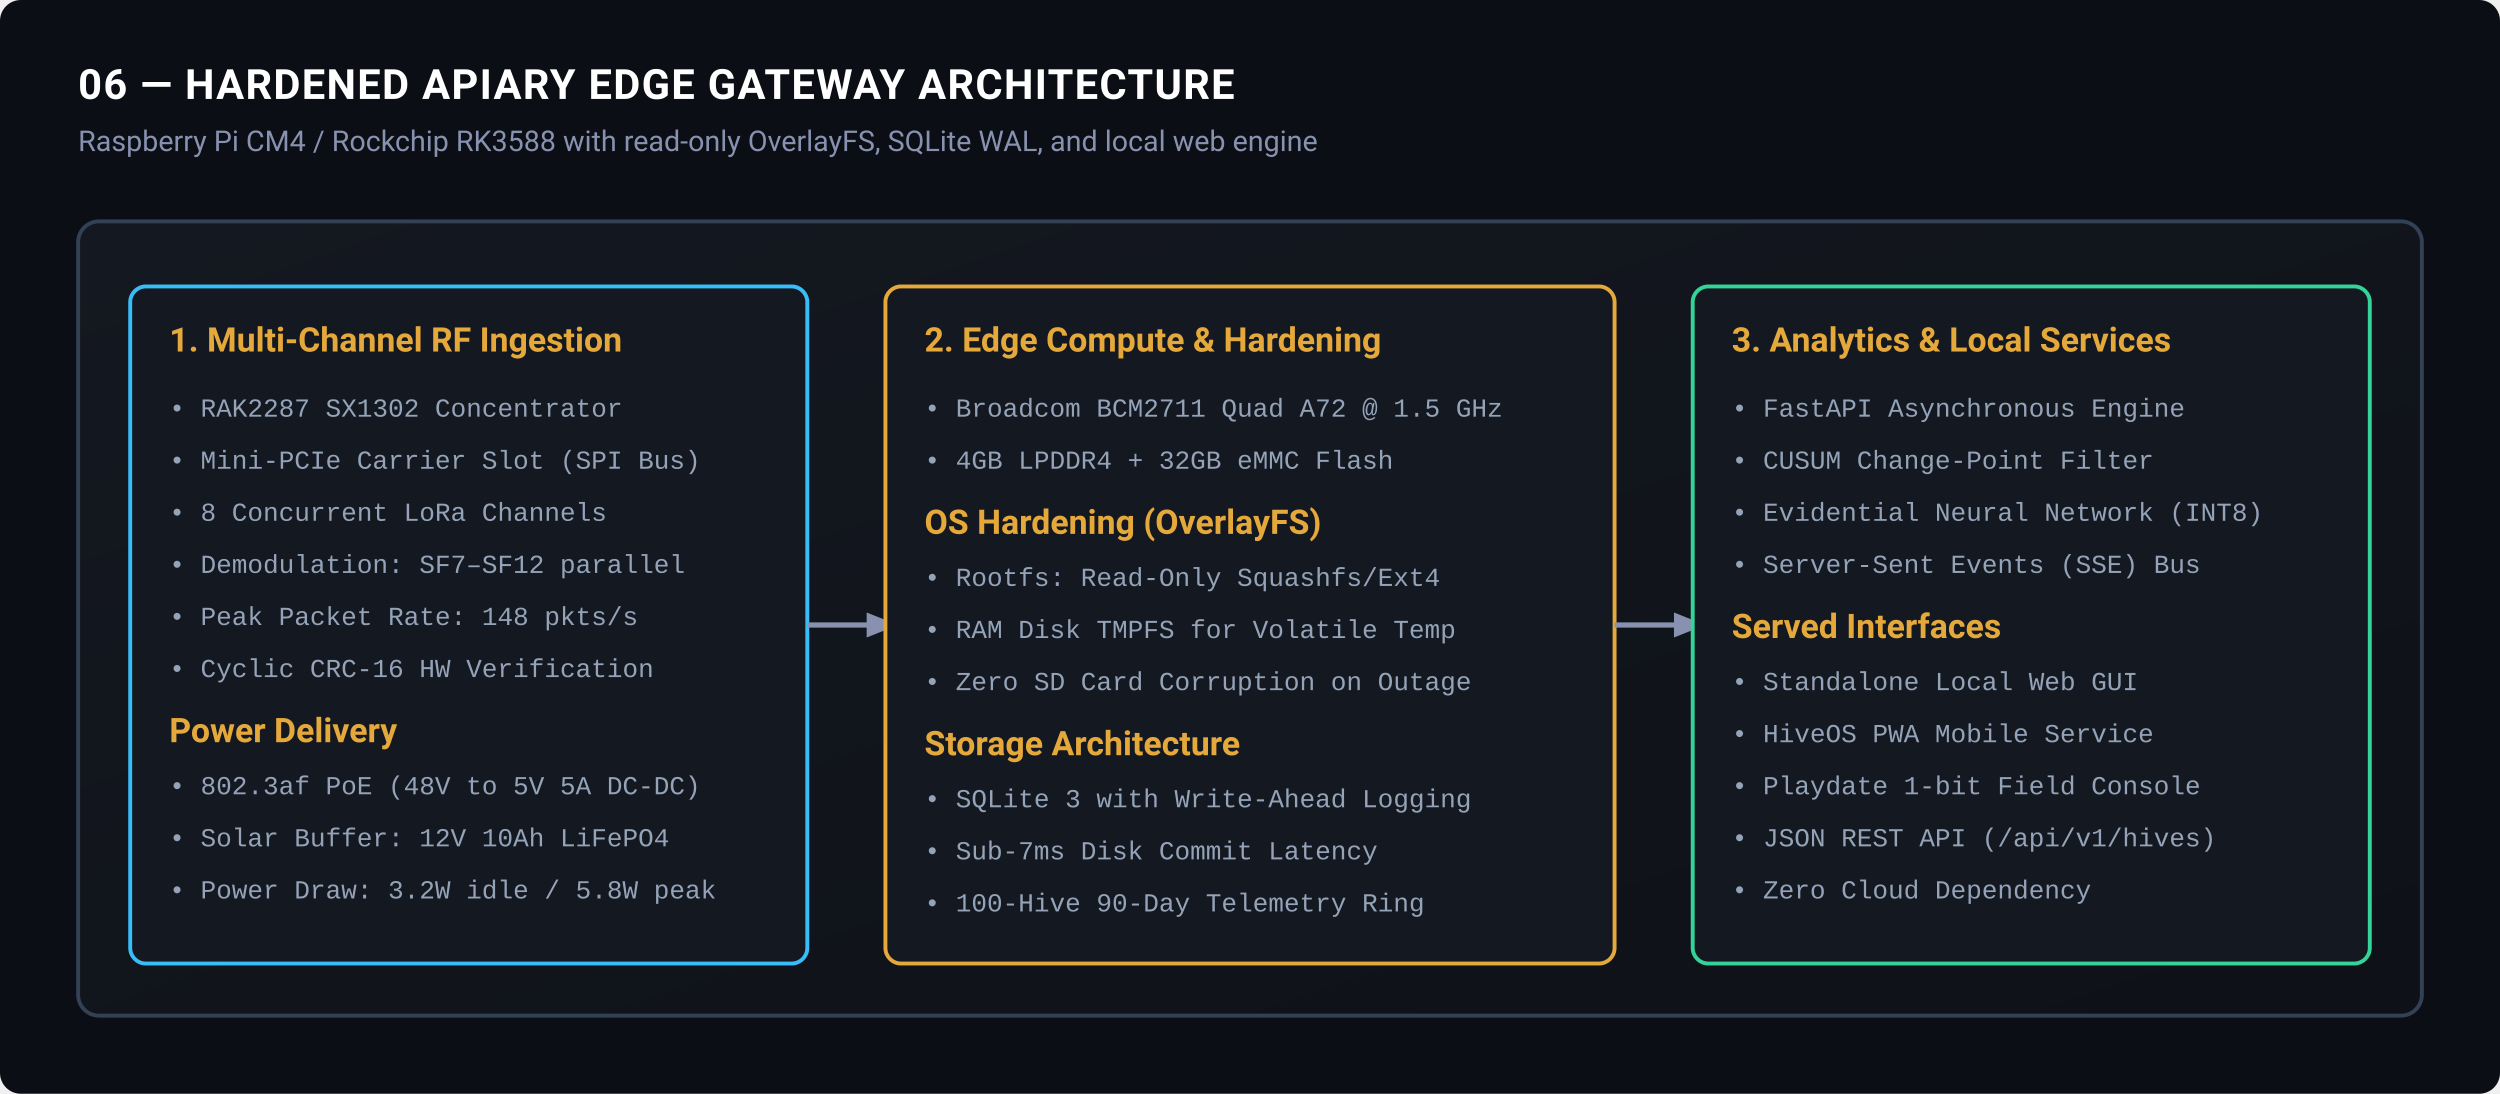
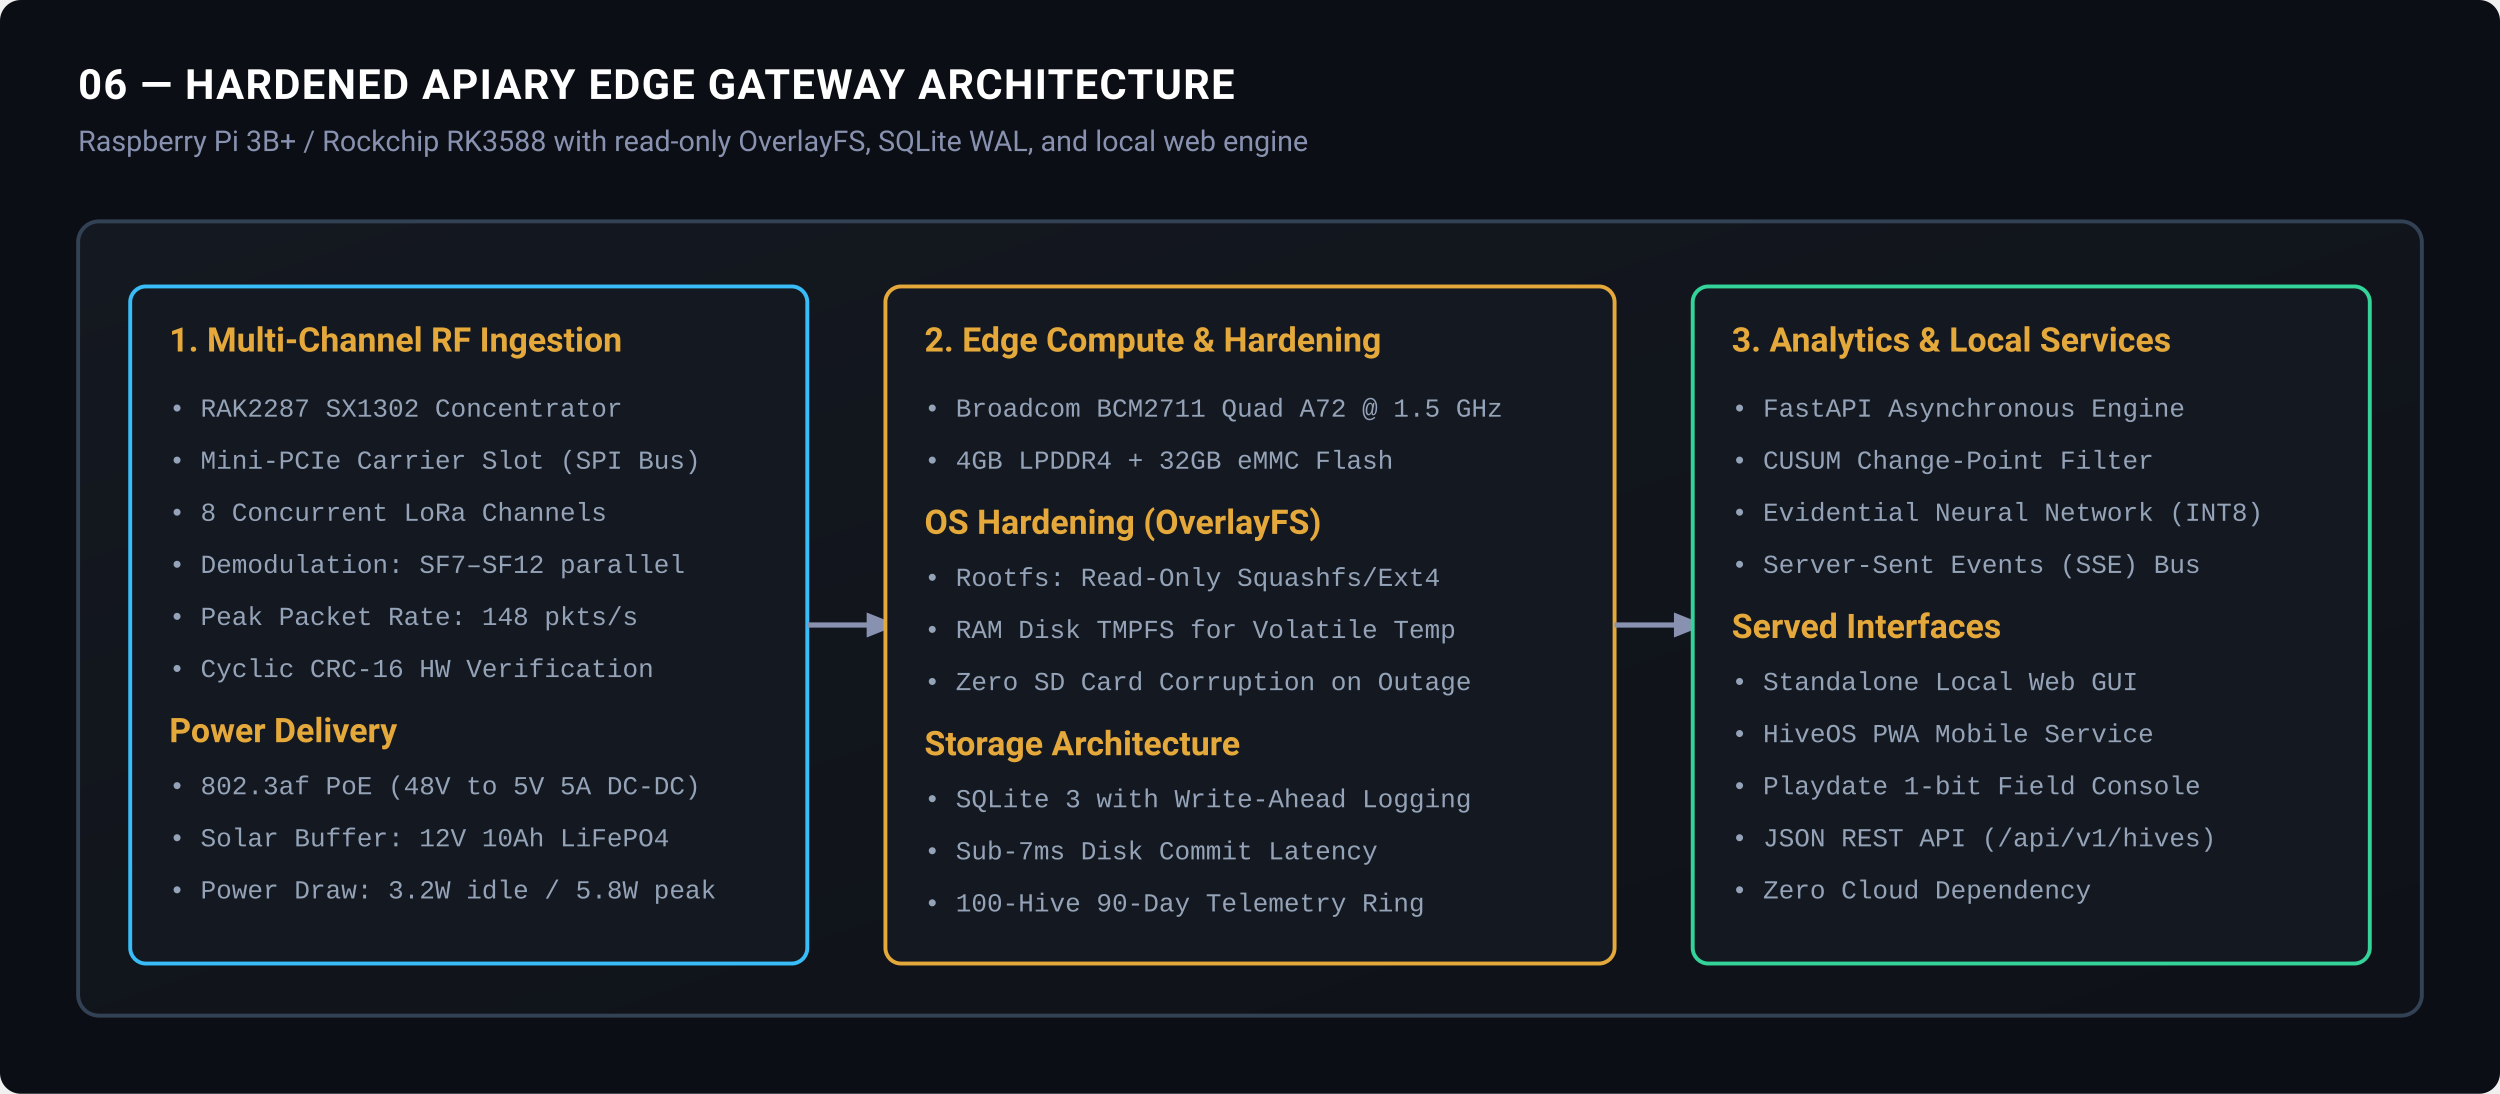
<svg xmlns="http://www.w3.org/2000/svg" viewBox="0 0 960 420" width="960" height="420">
  <defs>
    <linearGradient id="panelGrad" x1="0%" y1="0%" x2="100%" y2="100%">
      <stop offset="0%" stop-color="#141820" />
      <stop offset="100%" stop-color="#0e1117" />
    </linearGradient>
    <linearGradient id="accentGrad" x1="0%" y1="0%" x2="100%" y2="0%">
      <stop offset="0%" stop-color="#e5a93b" />
      <stop offset="100%" stop-color="#f5c25d" />
    </linearGradient>
    <linearGradient id="blueGrad" x1="0%" y1="0%" x2="100%" y2="0%">
      <stop offset="0%" stop-color="#2a3b5c" />
      <stop offset="100%" stop-color="#1b253b" />
    </linearGradient>
    <marker id="arrow" viewBox="0 0 10 10" refX="6" refY="5" markerWidth="6" markerHeight="6" orient="auto-start-reverse">
      <path d="M 0 1 L 10 5 L 0 9 z" fill="#8892b0" />
    </marker>
    <marker id="arrowGold" viewBox="0 0 10 10" refX="6" refY="5" markerWidth="6" markerHeight="6" orient="auto-start-reverse">
      <path d="M 0 1 L 10 5 L 0 9 z" fill="#e5a93b" />
    </marker>
  </defs>
  <style>
        .title { font-family: -apple-system, BlinkMacSystemFont, "Segoe UI", Roboto, Helvetica, Arial, sans-serif; font-weight: 700; font-size: 16px; fill: #ffffff; letter-spacing: 0.5px; }
        .subtitle { font-family: -apple-system, BlinkMacSystemFont, "Segoe UI", Roboto, Helvetica, Arial, sans-serif; font-size: 11px; fill: #8892b0; }
        .box-title { font-family: -apple-system, BlinkMacSystemFont, "Segoe UI", Roboto, Helvetica, Arial, sans-serif; font-weight: 600; font-size: 13px; fill: #e5a93b; }
        .box-body { font-family: -apple-system, BlinkMacSystemFont, "Segoe UI", Roboto, Helvetica, Arial, sans-serif; font-size: 11px; fill: #ccd6f6; line-height: 1.4; }
        .mono { font-family: "SF Mono", Menlo, Consolas, Monaco, "Liberation Mono", monospace; font-size: 10px; fill: #94a3b8; }
        .tag { font-family: -apple-system, BlinkMacSystemFont, "Segoe UI", Roboto, Helvetica, Arial, sans-serif; font-weight: 600; font-size: 9px; fill: #0f172a; }
    </style>
  <rect width="960" height="420" fill="#0b0e14" rx="8" />
  <text x="30" y="38" class="title">06 — HARDENED APIARY EDGE GATEWAY ARCHITECTURE</text>
-   <text x="30" y="58" class="subtitle">Raspberry Pi CM4 / Rockchip RK3588 with read-only OverlayFS, SQLite WAL, and local web engine</text>
+   <text x="30" y="58" class="subtitle">Raspberry Pi 3B+ / Rockchip RK3588 with read-only OverlayFS, SQLite WAL, and local web engine</text>
  <rect x="30" y="85" width="900" height="305" fill="url(#panelGrad)" stroke="#334155" stroke-width="1.5" rx="8" />
  <rect x="50" y="110" width="260" height="260" fill="#141820" stroke="#38bdf8" stroke-width="1.5" rx="6" />
  <text x="65" y="135" class="box-title" fill="#38bdf8">1. Multi-Channel RF Ingestion</text>
  <text x="65" y="160" class="mono">• RAK2287 SX1302 Concentrator</text>
  <text x="65" y="180" class="mono">• Mini-PCIe Carrier Slot (SPI Bus)</text>
  <text x="65" y="200" class="mono">• 8 Concurrent LoRa Channels</text>
  <text x="65" y="220" class="mono">• Demodulation: SF7–SF12 parallel</text>
  <text x="65" y="240" class="mono">• Peak Packet Rate: 148 pkts/s</text>
  <text x="65" y="260" class="mono">• Cyclic CRC-16 HW Verification</text>
  <text x="65" y="285" class="box-title" fill="#34d399">Power Delivery</text>
  <text x="65" y="305" class="mono">• 802.3af PoE (48V to 5V 5A DC-DC)</text>
  <text x="65" y="325" class="mono">• Solar Buffer: 12V 10Ah LiFePO4</text>
  <text x="65" y="345" class="mono">• Power Draw: 3.2W idle / 5.8W peak</text>
  <path d="M 310 240 L 340 240" stroke="#8892b0" stroke-width="2" marker-end="url(#arrow)" />
  <rect x="340" y="110" width="280" height="260" fill="#141820" stroke="#e5a93b" stroke-width="1.5" rx="6" />
  <text x="355" y="135" class="box-title">2. Edge Compute &amp; Hardening</text>
  <text x="355" y="160" class="mono">• Broadcom BCM2711 Quad A72 @ 1.5 GHz</text>
  <text x="355" y="180" class="mono">• 4GB LPDDR4 + 32GB eMMC Flash</text>
  <text x="355" y="205" class="box-title" fill="#f43f5e">OS Hardening (OverlayFS)</text>
  <text x="355" y="225" class="mono">• Rootfs: Read-Only Squashfs/Ext4</text>
  <text x="355" y="245" class="mono">• RAM Disk TMPFS for Volatile Temp</text>
  <text x="355" y="265" class="mono">• Zero SD Card Corruption on Outage</text>
  <text x="355" y="290" class="box-title" fill="#38bdf8">Storage Architecture</text>
  <text x="355" y="310" class="mono">• SQLite 3 with Write-Ahead Logging</text>
  <text x="355" y="330" class="mono">• Sub-7ms Disk Commit Latency</text>
  <text x="355" y="350" class="mono">• 100-Hive 90-Day Telemetry Ring</text>
  <path d="M 620 240 L 650 240" stroke="#8892b0" stroke-width="2" marker-end="url(#arrow)" />
  <rect x="650" y="110" width="260" height="260" fill="#141820" stroke="#34d399" stroke-width="1.5" rx="6" />
  <text x="665" y="135" class="box-title" fill="#34d399">3. Analytics &amp; Local Services</text>
  <text x="665" y="160" class="mono">• FastAPI Asynchronous Engine</text>
  <text x="665" y="180" class="mono">• CUSUM Change-Point Filter</text>
  <text x="665" y="200" class="mono">• Evidential Neural Network (INT8)</text>
  <text x="665" y="220" class="mono">• Server-Sent Events (SSE) Bus</text>
  <text x="665" y="245" class="box-title" fill="#e5a93b">Served Interfaces</text>
  <text x="665" y="265" class="mono">• Standalone Local Web GUI</text>
  <text x="665" y="285" class="mono">• HiveOS PWA Mobile Service</text>
  <text x="665" y="305" class="mono">• Playdate 1-bit Field Console</text>
  <text x="665" y="325" class="mono">• JSON REST API (/api/v1/hives)</text>
  <text x="665" y="345" class="mono" fill="#38bdf8">• Zero Cloud Dependency</text>
</svg>
